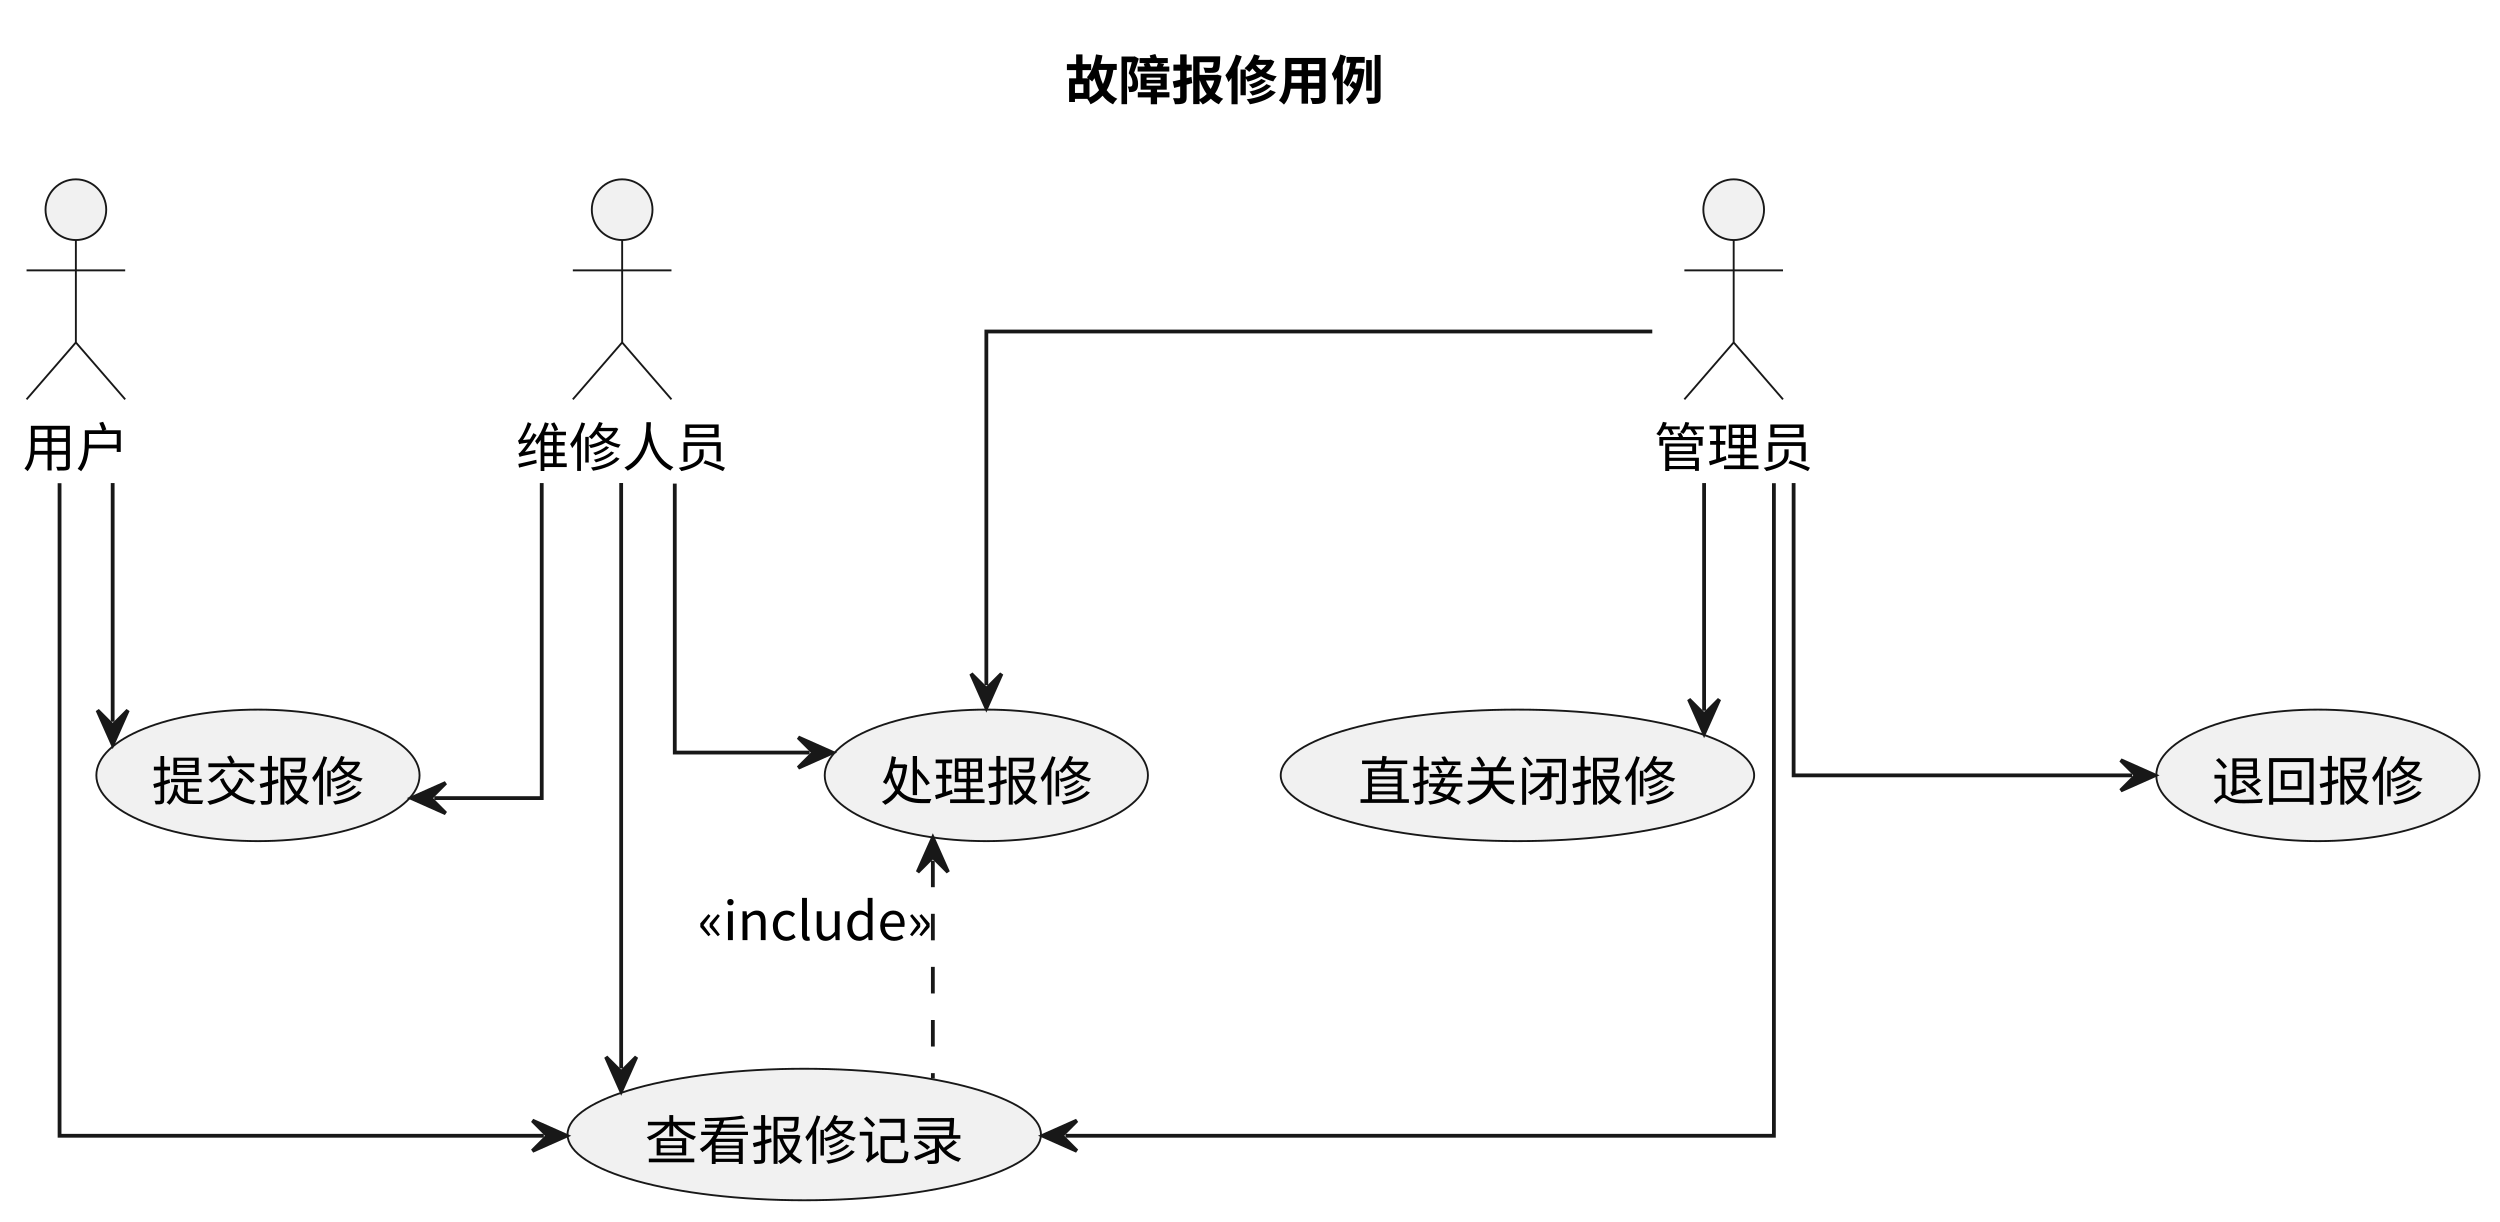
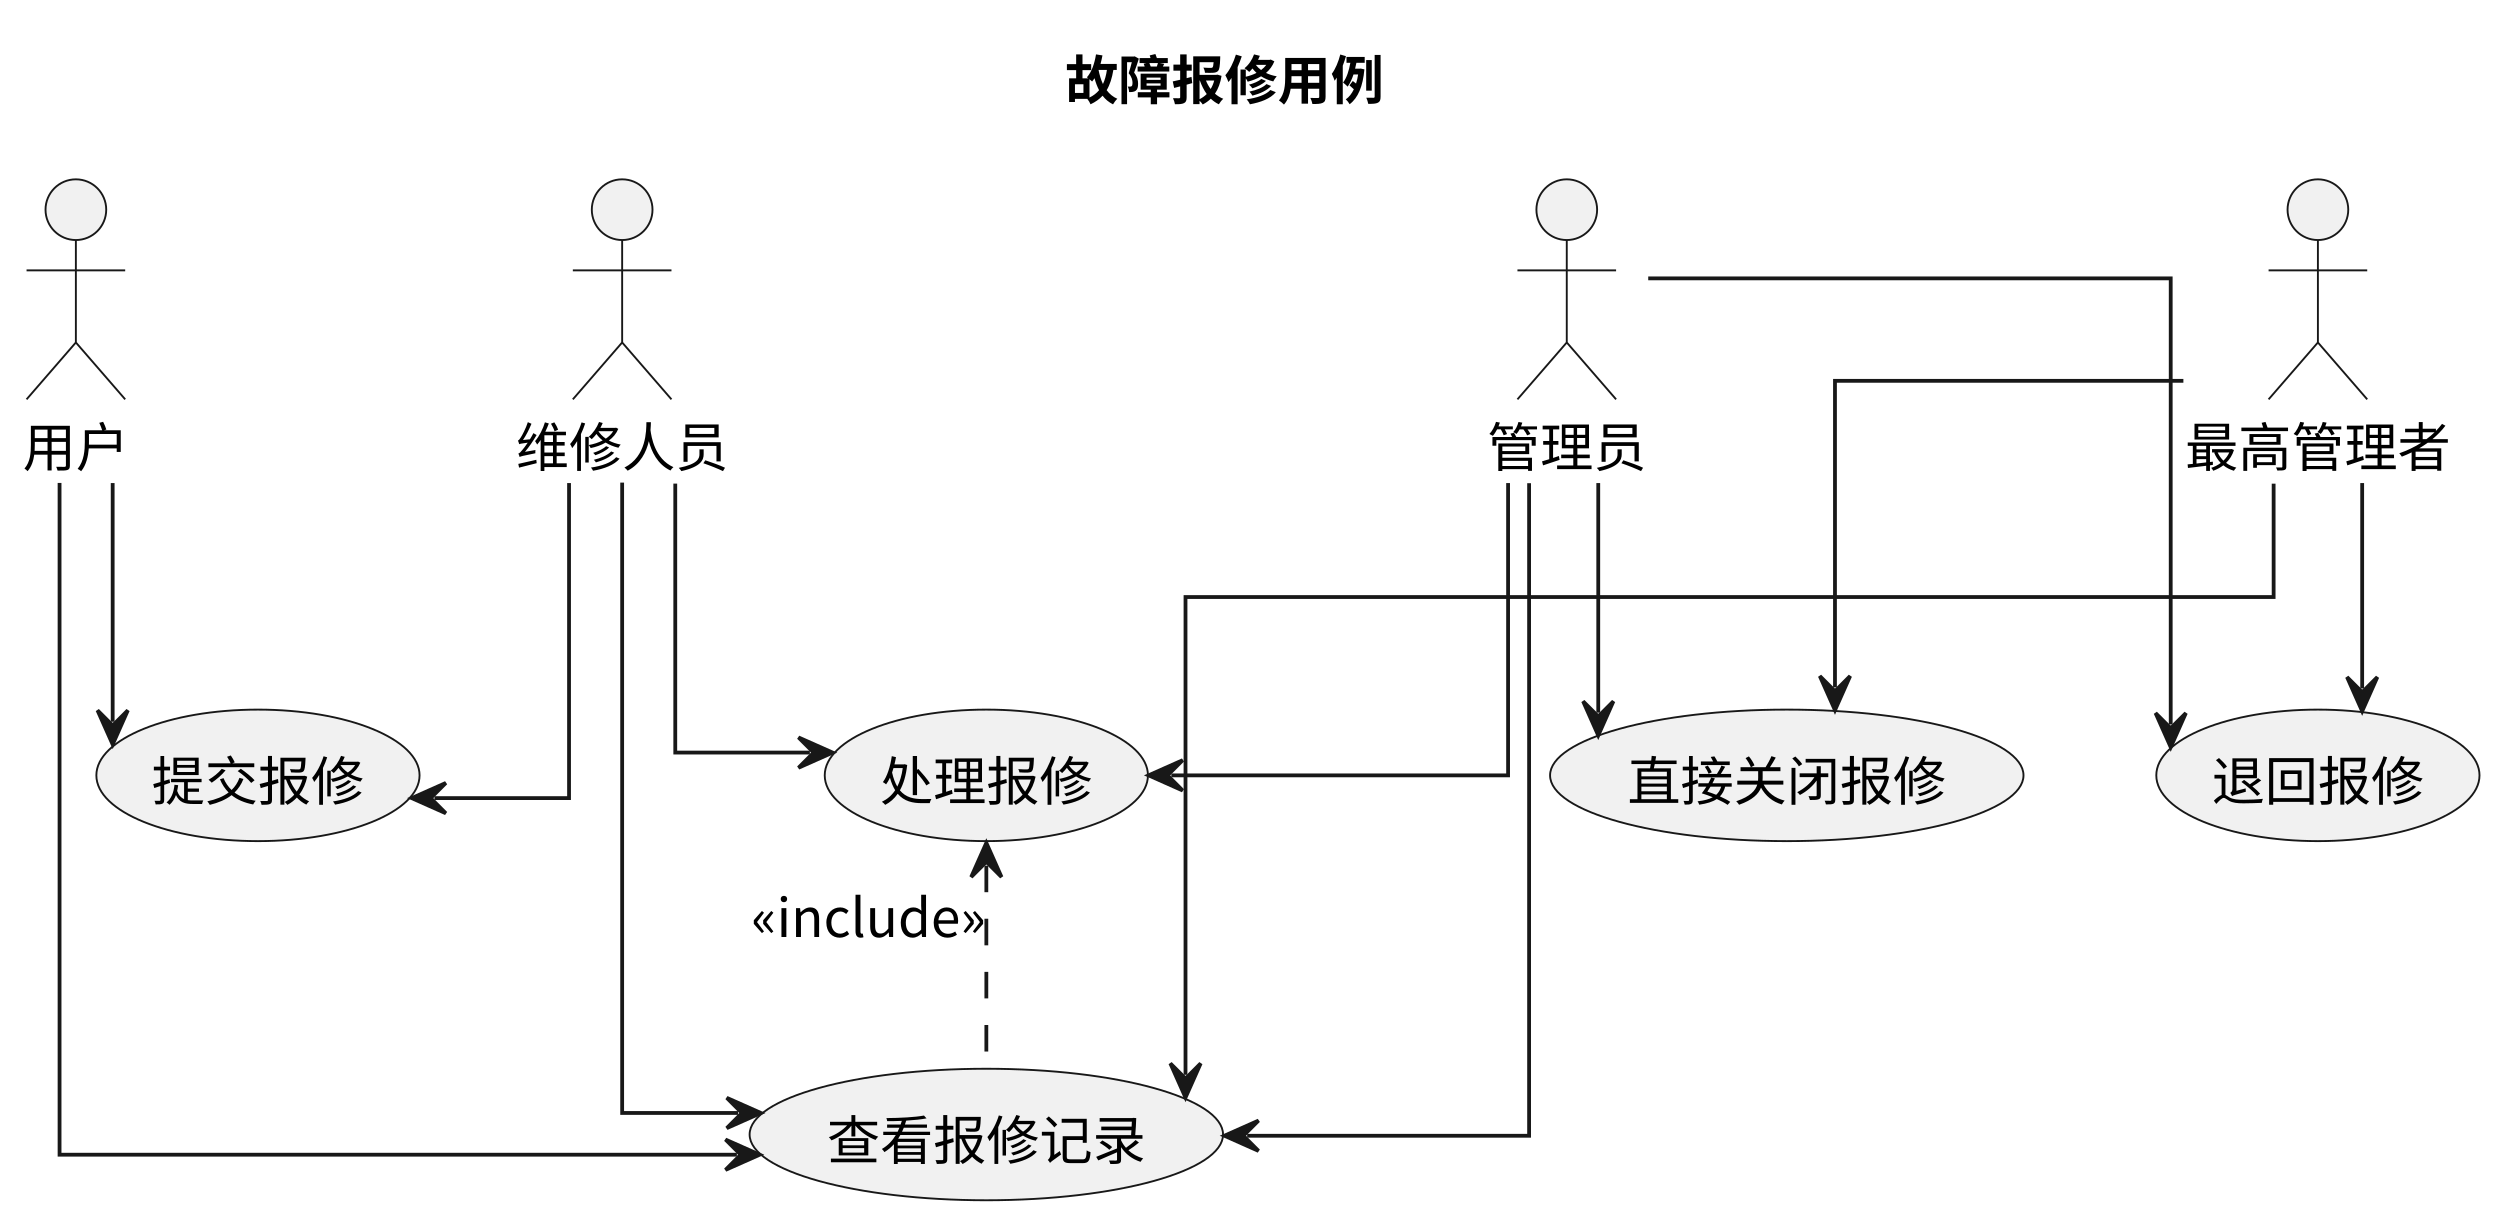
<svg xmlns="http://www.w3.org/2000/svg" contentStyleType="text/css" data-diagram-type="DESCRIPTION" height="322px" preserveAspectRatio="none" style="width:659px;height:322px;background:#FFFFFF;" version="1.1" viewBox="0 0 659 322" width="659px" zoomAndPan="magnify">
  <defs />
  <g>
    <g class="title" data-source-line="3">
      <text fill="#000000" font-family="Noto Sans CJK SC" font-size="14" font-weight="bold" lengthAdjust="spacing" textLength="84" x="280.798" y="26.24">故障报修用例</text>
    </g>
    <g class="entity" data-entity="U" data-source-line="6" data-uid="ent0002" id="entity_U">
      <ellipse cx="20" cy="55.272" fill="#F1F1F1" rx="8" ry="8" style="stroke:#181818;stroke-width:0.5;" />
      <path d="M20,63.272 L20,90.272 M7,71.272 L33,71.272 M20,90.272 L7,105.272 M20,90.272 L33,105.272" fill="none" style="stroke:#181818;stroke-width:0.5;" />
      <text fill="#000000" font-family="Noto Sans CJK SC" font-size="14" lengthAdjust="spacing" textLength="28" x="6" y="123.012">用户</text>
    </g>
    <g class="entity" data-entity="M" data-source-line="7" data-uid="ent0003" id="entity_M">
      <ellipse cx="164" cy="55.272" fill="#F1F1F1" rx="8" ry="8" style="stroke:#181818;stroke-width:0.5;" />
      <path d="M164,63.272 L164,90.272 M151,71.272 L177,71.272 M164,90.272 L151,105.272 M164,90.272 L177,105.272" fill="none" style="stroke:#181818;stroke-width:0.5;" />
      <text fill="#000000" font-family="Noto Sans CJK SC" font-size="14" lengthAdjust="spacing" textLength="56" x="136" y="123.012">维修人员</text>
    </g>
    <g class="entity" data-entity="A" data-source-line="8" data-uid="ent0004" id="entity_A">
-       <ellipse cx="457" cy="55.272" fill="#F1F1F1" rx="8" ry="8" style="stroke:#181818;stroke-width:0.5;" />
-       <path d="M457,63.272 L457,90.272 M444,71.272 L470,71.272 M457,90.272 L444,105.272 M457,90.272 L470,105.272" fill="none" style="stroke:#181818;stroke-width:0.5;" />
-       <text fill="#000000" font-family="Noto Sans CJK SC" font-size="14" lengthAdjust="spacing" textLength="42" x="436" y="123.012">管理员</text>
+       <ellipse cx="413" cy="55.272" fill="#F1F1F1" rx="8" ry="8" style="stroke:#181818;stroke-width:0.5;" />
+       <path d="M413,63.272 L413,90.272 M400,71.272 L426,71.272 M413,90.272 L400,105.272 M413,90.272 L426,105.272" fill="none" style="stroke:#181818;stroke-width:0.5;" />
+       <text fill="#000000" font-family="Noto Sans CJK SC" font-size="14" lengthAdjust="spacing" textLength="42" x="392" y="123.012">管理员</text>
    </g>
-     <g class="entity" data-entity="...." data-source-line="10" data-uid="ent0005" id="entity_....">
+     <g class="entity" data-entity="SA" data-source-line="9" data-uid="ent0005" id="entity_SA">
+       <ellipse cx="611" cy="55.272" fill="#F1F1F1" rx="8" ry="8" style="stroke:#181818;stroke-width:0.5;" />
+       <path d="M611,63.272 L611,90.272 M598,71.272 L624,71.272 M611,90.272 L598,105.272 M611,90.272 L624,105.272" fill="none" style="stroke:#181818;stroke-width:0.5;" />
+       <text fill="#000000" font-family="Noto Sans CJK SC" font-size="14" lengthAdjust="spacing" textLength="70" x="576" y="123.012">最高管理者</text>
+     </g>
+     <g class="entity" data-entity="...." data-source-line="11" data-uid="ent0006" id="entity_....">
      <ellipse cx="67.998" cy="204.386" fill="#F1F1F1" rx="42.598" ry="17.334" style="stroke:#181818;stroke-width:0.5;" />
      <text fill="#000000" font-family="Noto Sans CJK SC" font-size="14" lengthAdjust="spacing" textLength="56" x="39.998" y="211.022">提交报修</text>
    </g>
-     <g class="entity" data-entity="...." data-source-line="11" data-uid="ent0006" id="entity_....">
+     <g class="entity" data-entity="...." data-source-line="12" data-uid="ent0007" id="entity_....">
      <ellipse cx="259.998" cy="204.386" fill="#F1F1F1" rx="42.598" ry="17.334" style="stroke:#181818;stroke-width:0.5;" />
      <text fill="#000000" font-family="Noto Sans CJK SC" font-size="14" lengthAdjust="spacing" textLength="56" x="231.998" y="211.022">处理报修</text>
    </g>
-     <g class="entity" data-entity="......" data-source-line="12" data-uid="ent0007" id="entity_......">
-       <ellipse cx="399.997" cy="204.386" fill="#F1F1F1" rx="62.397" ry="17.334" style="stroke:#181818;stroke-width:0.5;" />
-       <text fill="#000000" font-family="Noto Sans CJK SC" font-size="14" lengthAdjust="spacing" textLength="84" x="357.997" y="211.022">直接关闭报修</text>
+     <g class="entity" data-entity="......" data-source-line="13" data-uid="ent0008" id="entity_......">
+       <ellipse cx="470.997" cy="204.386" fill="#F1F1F1" rx="62.397" ry="17.334" style="stroke:#181818;stroke-width:0.5;" />
+       <text fill="#000000" font-family="Noto Sans CJK SC" font-size="14" lengthAdjust="spacing" textLength="84" x="428.997" y="211.022">直接关闭报修</text>
    </g>
-     <g class="entity" data-entity="......" data-source-line="13" data-uid="ent0008" id="entity_......">
-       <ellipse cx="211.997" cy="299.056" fill="#F1F1F1" rx="62.397" ry="17.334" style="stroke:#181818;stroke-width:0.5;" />
-       <text fill="#000000" font-family="Noto Sans CJK SC" font-size="14" lengthAdjust="spacing" textLength="84" x="169.997" y="305.692">查看报修记录</text>
+     <g class="entity" data-entity="......" data-source-line="14" data-uid="ent0009" id="entity_......">
+       <ellipse cx="259.997" cy="299.056" fill="#F1F1F1" rx="62.397" ry="17.334" style="stroke:#181818;stroke-width:0.5;" />
+       <text fill="#000000" font-family="Noto Sans CJK SC" font-size="14" lengthAdjust="spacing" textLength="84" x="217.997" y="305.692">查看报修记录</text>
    </g>
-     <g class="entity" data-entity="...." data-source-line="14" data-uid="ent0009" id="entity_....">
+     <g class="entity" data-entity="...." data-source-line="15" data-uid="ent0010" id="entity_....">
      <ellipse cx="610.998" cy="204.386" fill="#F1F1F1" rx="42.598" ry="17.334" style="stroke:#181818;stroke-width:0.5;" />
      <text fill="#000000" font-family="Noto Sans CJK SC" font-size="14" lengthAdjust="spacing" textLength="56" x="582.998" y="211.022">退回报修</text>
    </g>
-     <g class="link" data-entity-1="U" data-entity-2="...." data-source-line="16" data-uid="lnk10" id="link_U_....">
+     <g class="link" data-entity-1="U" data-entity-2="...." data-source-line="17" data-uid="lnk11" id="link_U_....">
      <path d="M29.7,127.332 C29.7,152.292 29.7,176.142 29.7,190.242" fill="none" id="U-to-提交报修" style="stroke:#181818;stroke-width:1;" />
      <polygon fill="#181818" points="29.7,196.242,33.7,187.242,29.7,191.242,25.7,187.242,29.7,196.242" style="stroke:#181818;stroke-width:1;" />
    </g>
-     <g class="link" data-entity-1="U" data-entity-2="......" data-source-line="17" data-uid="lnk11" id="link_U_......">
-       <path d="M15.7,127.372 C15.7,189.022 15.7,299.382 15.7,299.382 C15.7,299.382 85.9,299.382 143.35,299.382" fill="none" id="U-to-查看报修记录" style="stroke:#181818;stroke-width:1;" />
-       <polygon fill="#181818" points="149.35,299.382,140.35,295.382,144.35,299.382,140.35,303.382,149.35,299.382" style="stroke:#181818;stroke-width:1;" />
-     </g>
-     <g class="link" data-entity-1="M" data-entity-2="...." data-source-line="18" data-uid="lnk12" id="link_M_....">
-       <path d="M142.8,127.342 C142.8,163.352 142.8,210.382 142.8,210.382 C142.8,210.382 132.09,210.382 114.47,210.382" fill="none" id="M-to-提交报修" style="stroke:#181818;stroke-width:1;" />
-       <polygon fill="#181818" points="108.47,210.382,117.47,214.382,113.47,210.382,117.47,206.382,108.47,210.382" style="stroke:#181818;stroke-width:1;" />
+     <g class="link" data-entity-1="U" data-entity-2="......" data-source-line="18" data-uid="lnk12" id="link_U_......">
+       <path d="M15.7,127.302 C15.7,190.192 15.7,304.382 15.7,304.382 C15.7,304.382 121.91,304.382 194.24,304.382" fill="none" id="U-to-查看报修记录" style="stroke:#181818;stroke-width:1;" />
+       <polygon fill="#181818" points="200.24,304.382,191.24,300.382,195.24,304.382,191.24,308.382,200.24,304.382" style="stroke:#181818;stroke-width:1;" />
    </g>
    <g class="link" data-entity-1="M" data-entity-2="...." data-source-line="19" data-uid="lnk13" id="link_M_....">
-       <path d="M177.87,127.472 C177.87,159.342 177.87,198.382 177.87,198.382 C177.87,198.382 192.72,198.382 213.42,198.382" fill="none" id="M-to-处理报修" style="stroke:#181818;stroke-width:1;" />
-       <polygon fill="#181818" points="219.42,198.382,210.42,194.382,214.42,198.382,210.42,202.382,219.42,198.382" style="stroke:#181818;stroke-width:1;" />
+       <path d="M150,127.342 C150,163.352 150,210.382 150,210.382 C150,210.382 135.18,210.382 114.52,210.382" fill="none" id="M-to-提交报修" style="stroke:#181818;stroke-width:1;" />
+       <polygon fill="#181818" points="108.52,210.382,117.52,214.382,113.52,210.382,117.52,206.382,108.52,210.382" style="stroke:#181818;stroke-width:1;" />
    </g>
-     <g class="link" data-entity-1="M" data-entity-2="......" data-source-line="20" data-uid="lnk14" id="link_M_......">
-       <path d="M163.74,127.312 C163.74,176.842 163.74,251.862 163.74,281.622" fill="none" id="M-to-查看报修记录" style="stroke:#181818;stroke-width:1;" />
-       <polygon fill="#181818" points="163.74,287.622,167.74,278.622,163.74,282.622,159.74,278.622,163.74,287.622" style="stroke:#181818;stroke-width:1;" />
+     <g class="link" data-entity-1="M" data-entity-2="...." data-source-line="20" data-uid="lnk14" id="link_M_....">
+       <path d="M178,127.472 C178,159.342 178,198.382 178,198.382 C178,198.382 192.82,198.382 213.48,198.382" fill="none" id="M-to-处理报修" style="stroke:#181818;stroke-width:1;" />
+       <polygon fill="#181818" points="219.48,198.382,210.48,194.382,214.48,198.382,210.48,202.382,219.48,198.382" style="stroke:#181818;stroke-width:1;" />
    </g>
-     <g class="link" data-entity-1="A" data-entity-2="...." data-source-line="21" data-uid="lnk15" id="link_A_....">
-       <path d="M435.54,87.382 C384.48,87.382 260,87.382 260,87.382 C260,87.382 260,147.882 260,180.612" fill="none" id="A-to-处理报修" style="stroke:#181818;stroke-width:1;" />
-       <polygon fill="#181818" points="260,186.612,264,177.612,260,181.612,256,177.612,260,186.612" style="stroke:#181818;stroke-width:1;" />
+     <g class="link" data-entity-1="M" data-entity-2="......" data-source-line="21" data-uid="lnk15" id="link_M_......">
+       <path d="M164,127.212 C164,187.292 164,293.382 164,293.382 C164,293.382 174.93,293.382 194.57,293.382" fill="none" id="M-to-查看报修记录" style="stroke:#181818;stroke-width:1;" />
+       <polygon fill="#181818" points="200.57,293.382,191.57,289.382,195.57,293.382,191.57,297.382,200.57,293.382" style="stroke:#181818;stroke-width:1;" />
    </g>
-     <g class="link" data-entity-1="A" data-entity-2="......" data-source-line="22" data-uid="lnk16" id="link_A_......">
-       <path d="M449.2,127.332 C449.2,150.692 449.2,172.352 449.2,187.352" fill="none" id="A-to-直接关闭报修" style="stroke:#181818;stroke-width:1;" />
-       <polygon fill="#181818" points="449.2,193.352,453.2,184.352,449.2,188.352,445.2,184.352,449.2,193.352" style="stroke:#181818;stroke-width:1;" />
+     <g class="link" data-entity-1="A" data-entity-2="...." data-source-line="22" data-uid="lnk16" id="link_A_....">
+       <path d="M397.53,127.332 C397.53,161.322 397.53,204.382 397.53,204.382 C397.53,204.382 349.14,204.382 308.76,204.382" fill="none" id="A-to-处理报修" style="stroke:#181818;stroke-width:1;" />
+       <polygon fill="#181818" points="302.76,204.382,311.76,208.382,307.76,204.382,311.76,200.382,302.76,204.382" style="stroke:#181818;stroke-width:1;" />
    </g>
    <g class="link" data-entity-1="A" data-entity-2="......" data-source-line="23" data-uid="lnk17" id="link_A_......">
-       <path d="M467.6,127.372 C467.6,189.022 467.6,299.382 467.6,299.382 C467.6,299.382 356.53,299.382 280.85,299.382" fill="none" id="A-to-查看报修记录" style="stroke:#181818;stroke-width:1;" />
-       <polygon fill="#181818" points="274.85,299.382,283.85,303.382,279.85,299.382,283.85,295.382,274.85,299.382" style="stroke:#181818;stroke-width:1;" />
+       <path d="M421.3,127.332 C421.3,150.962 421.3,172.982 421.3,187.862" fill="none" id="A-to-直接关闭报修" style="stroke:#181818;stroke-width:1;" />
+       <polygon fill="#181818" points="421.3,193.862,425.3,184.862,421.3,188.862,417.3,184.862,421.3,193.862" style="stroke:#181818;stroke-width:1;" />
    </g>
-     <g class="link" data-entity-1="A" data-entity-2="...." data-source-line="24" data-uid="lnk18" id="link_A_....">
-       <path d="M472.8,127.332 C472.8,161.322 472.8,204.382 472.8,204.382 C472.8,204.382 521.46,204.382 562.03,204.382" fill="none" id="A-to-退回报修" style="stroke:#181818;stroke-width:1;" />
-       <polygon fill="#181818" points="568.03,204.382,559.03,200.382,563.03,204.382,559.03,208.382,568.03,204.382" style="stroke:#181818;stroke-width:1;" />
+     <g class="link" data-entity-1="A" data-entity-2="......" data-source-line="24" data-uid="lnk18" id="link_A_......">
+       <path d="M403.07,127.372 C403.07,189.022 403.07,299.382 403.07,299.382 C403.07,299.382 367.19,299.382 328.75,299.382" fill="none" id="A-to-查看报修记录" style="stroke:#181818;stroke-width:1;" />
+       <polygon fill="#181818" points="322.75,299.382,331.75,303.382,327.75,299.382,331.75,295.382,322.75,299.382" style="stroke:#181818;stroke-width:1;" />
    </g>
-     <g class="link" data-entity-1="...." data-entity-2="......" data-source-line="26" data-uid="lnk19" id="link_...._......">
-       <path d="M245.9,226.872 C245.9,244.772 245.9,267.112 245.9,284.302" fill="none" id="处理报修-backto-查看报修记录" style="stroke:#181818;stroke-width:1;stroke-dasharray:7,7;" />
-       <polygon fill="#181818" points="245.9,220.872,241.9,229.872,245.9,225.872,249.9,229.872,245.9,220.872" style="stroke:#181818;stroke-width:1;" />
-       <text fill="#000000" font-family="Noto Sans CJK SC" font-size="14" lengthAdjust="spacing" textLength="61.852" x="183.9" y="247.822">«include»</text>
+     <g class="link" data-entity-1="A" data-entity-2="...." data-source-line="25" data-uid="lnk19" id="link_A_....">
+       <path d="M434.47,73.382 C477.93,73.382 572.2,73.382 572.2,73.382 C572.2,73.382 572.2,163.252 572.2,190.962" fill="none" id="A-to-退回报修" style="stroke:#181818;stroke-width:1;" />
+       <polygon fill="#181818" points="572.2,196.962,576.2,187.962,572.2,191.962,568.2,187.962,572.2,196.962" style="stroke:#181818;stroke-width:1;" />
+     </g>
+     <g class="link" data-entity-1="SA" data-entity-2="......" data-source-line="26" data-uid="lnk20" id="link_SA_......">
+       <path d="M575.54,100.382 C537.87,100.382 483.7,100.382 483.7,100.382 C483.7,100.382 483.7,151.672 483.7,181.202" fill="none" id="SA-to-直接关闭报修" style="stroke:#181818;stroke-width:1;" />
+       <polygon fill="#181818" points="483.7,187.202,487.7,178.202,483.7,182.202,479.7,178.202,483.7,187.202" style="stroke:#181818;stroke-width:1;" />
+     </g>
+     <g class="link" data-entity-1="SA" data-entity-2="......" data-source-line="27" data-uid="lnk21" id="link_SA_......">
+       <path d="M599.33,127.492 C599.33,143.162 599.33,157.382 599.33,157.382 C599.33,157.382 312.5,157.382 312.5,157.382 C312.5,157.382 312.5,251.302 312.5,283.312" fill="none" id="SA-to-查看报修记录" style="stroke:#181818;stroke-width:1;" />
+       <polygon fill="#181818" points="312.5,289.312,316.5,280.312,312.5,284.312,308.5,280.312,312.5,289.312" style="stroke:#181818;stroke-width:1;" />
+     </g>
+     <g class="link" data-entity-1="SA" data-entity-2="...." data-source-line="28" data-uid="lnk22" id="link_SA_....">
+       <path d="M622.67,127.332 C622.67,147.912 622.67,165.812 622.67,181.472" fill="none" id="SA-to-退回报修" style="stroke:#181818;stroke-width:1;" />
+       <polygon fill="#181818" points="622.67,187.472,626.67,178.472,622.67,182.472,618.67,178.472,622.67,187.472" style="stroke:#181818;stroke-width:1;" />
+     </g>
+     <g class="link" data-entity-1="...." data-entity-2="......" data-source-line="30" data-uid="lnk23" id="link_...._......">
+       <path d="M260,228.182 C260,245.112 260,264.422 260,281.322" fill="none" id="处理报修-backto-查看报修记录" style="stroke:#181818;stroke-width:1;stroke-dasharray:7,7;" />
+       <polygon fill="#181818" points="260,222.182,256,231.182,260,227.182,264,231.182,260,222.182" style="stroke:#181818;stroke-width:1;" />
+       <text fill="#000000" font-family="Noto Sans CJK SC" font-size="14" lengthAdjust="spacing" textLength="61.852" x="198" y="246.992">«include»</text>
    </g>
  </g>
</svg>
